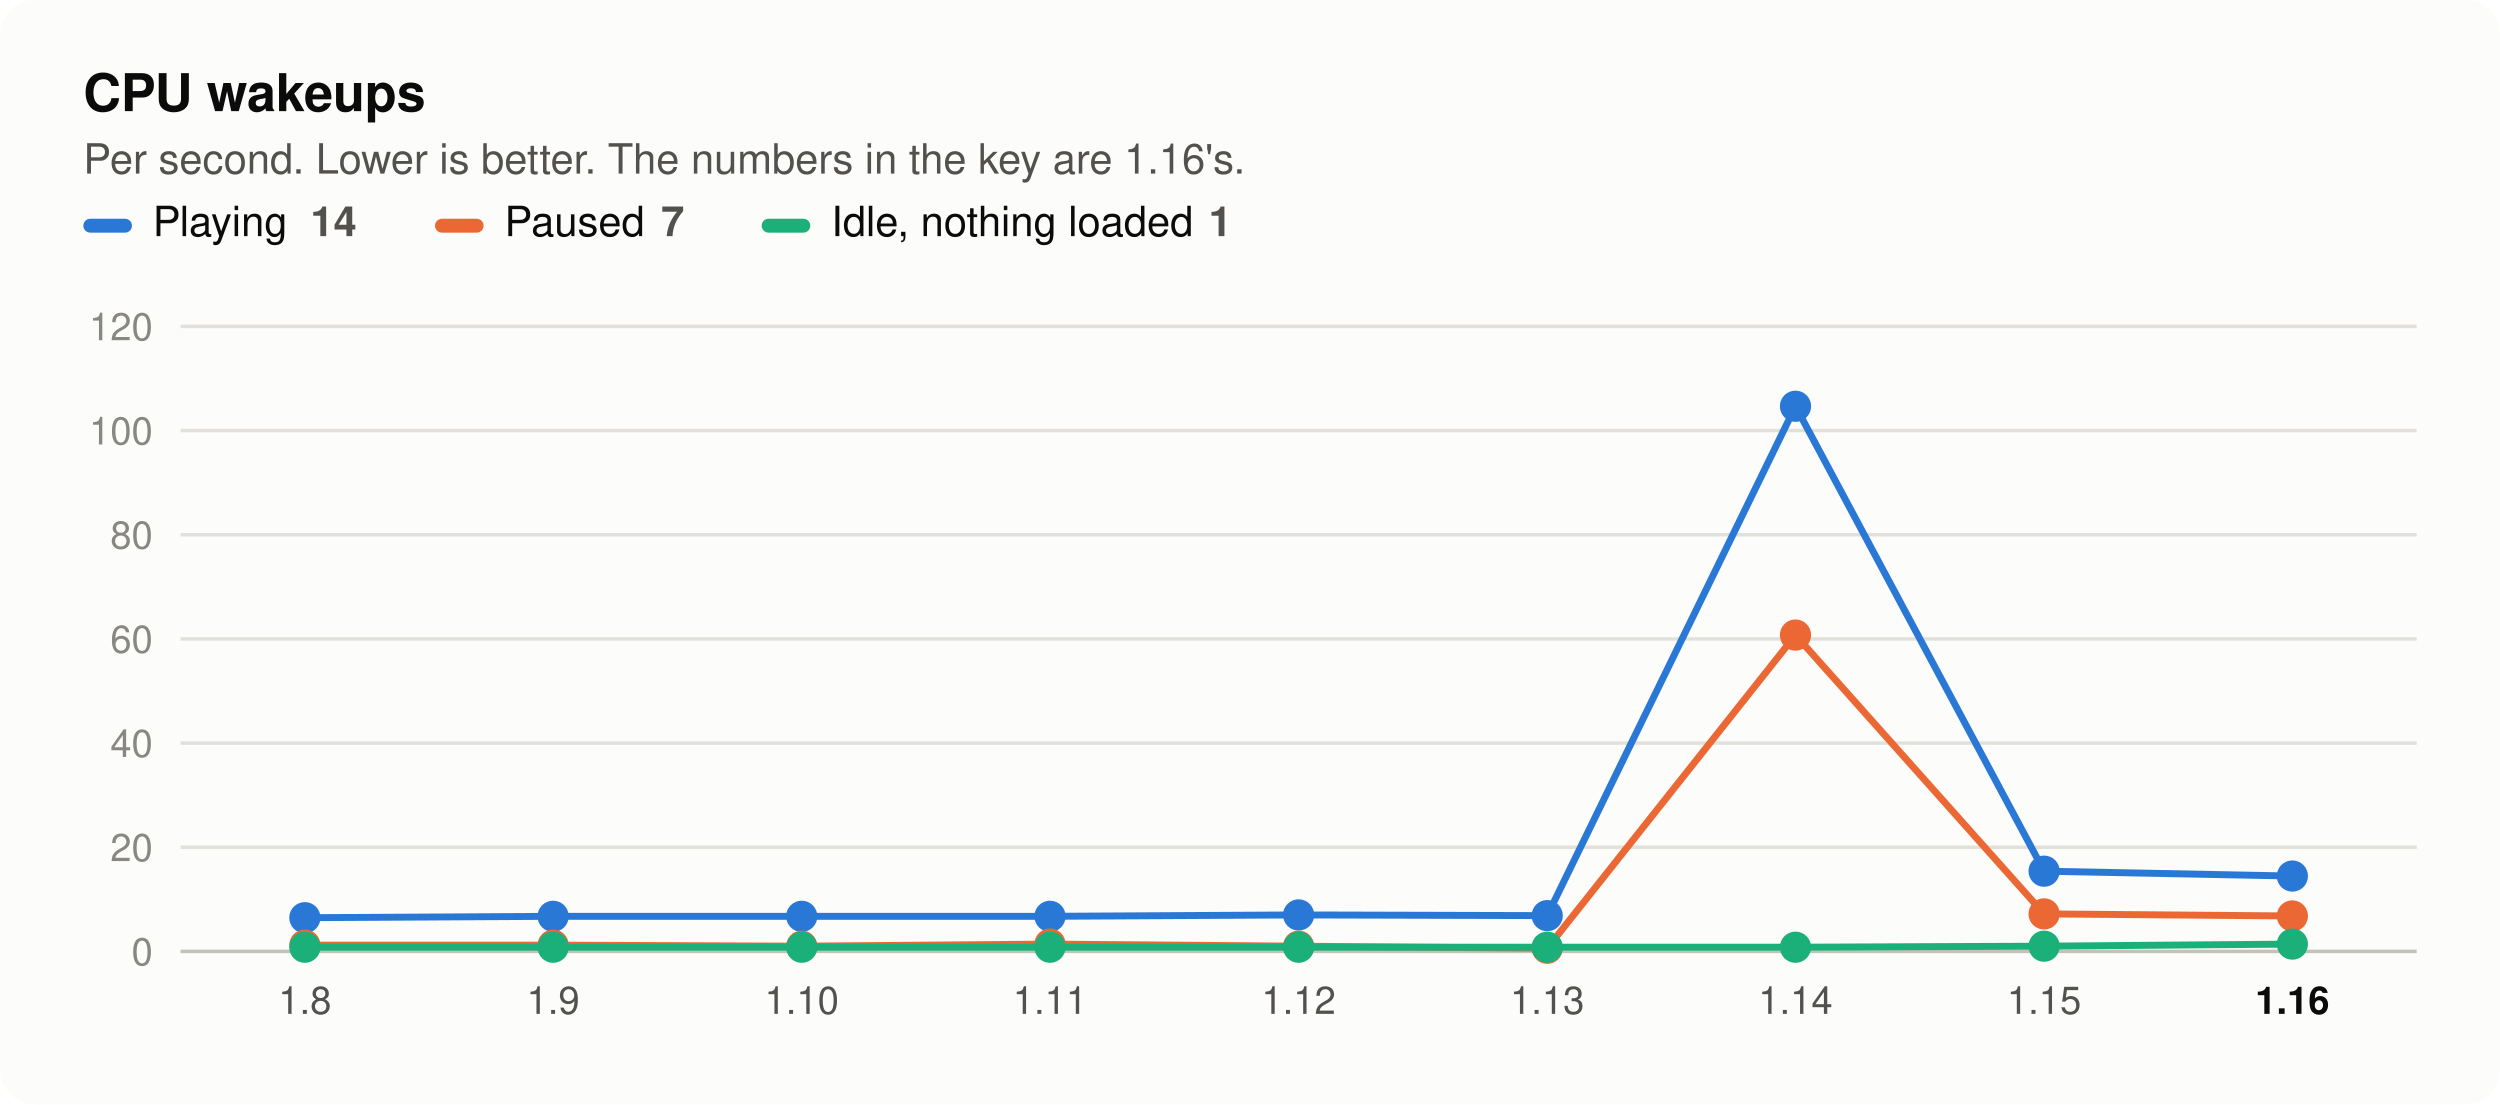
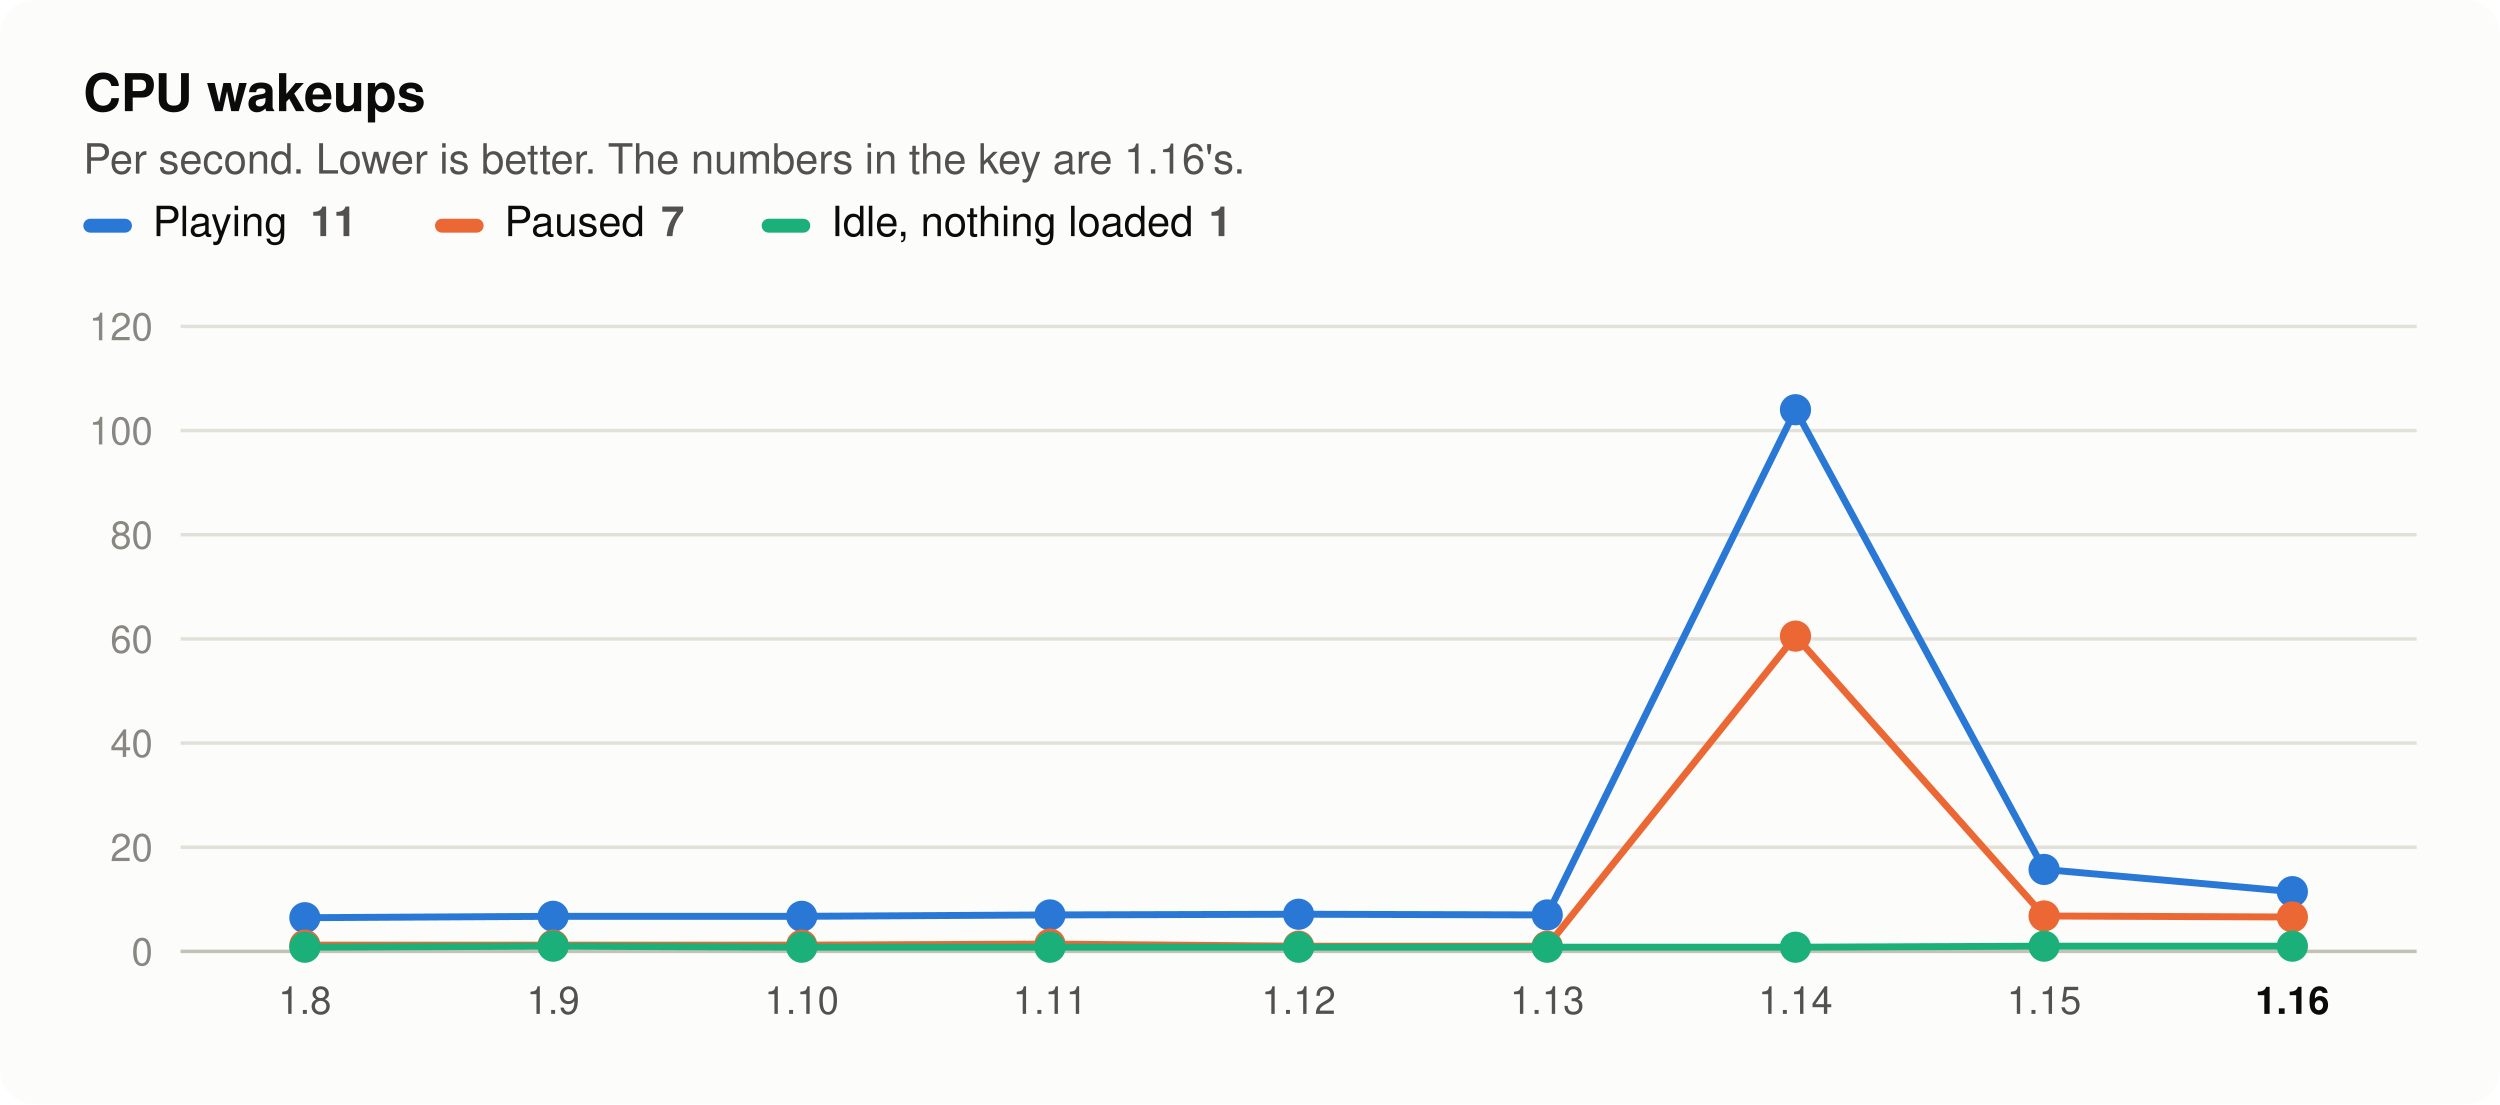
<svg xmlns="http://www.w3.org/2000/svg" viewBox="0 0 720 318" width="720" height="318" font-family="-apple-system,BlinkMacSystemFont,'Segoe UI',Helvetica,Arial,sans-serif" role="img" aria-label="CPU wakeups">
  <style>.bg{fill:#fcfcfb}.t{fill:#0b0b0b}.m{fill:#52514e}.q{fill:#898781}.box{fill:#f0efec}.g{stroke:#e1e0d9}.a{stroke:#c3c2b7}.k{stroke:#b9b8b2}.ring{stroke:#fcfcfb}.s0{fill:#2a78d6;stroke:#2a78d6}.s1{fill:#eb6834;stroke:#eb6834}.s2{fill:#1baf7a;stroke:#1baf7a}@media (prefers-color-scheme:dark){.bg{fill:#1a1a19}.t{fill:#f0efec}.m{fill:#c3c2b7}.q{fill:#898781}.box{fill:#262624}.g{stroke:#2c2c2a}.a{stroke:#383835}.k{stroke:#55554f}.ring{stroke:#1a1a19}.s0{fill:#3987e5;stroke:#3987e5}.s1{fill:#d95926;stroke:#d95926}.s2{fill:#199e70;stroke:#199e70}}text{font-variant-numeric:tabular-nums}.ln{fill:none;stroke-linejoin:round;stroke-linecap:round}rect.s0,rect.s1,rect.s2,rect.s3,rect.s4,rect.s5,rect.s6,rect.s7,rect.sg{stroke:none}</style>
  <rect class="bg" width="720" height="318" rx="10" />
  <text class="t" x="24.0" y="32.0" font-size="15" text-anchor="start" font-weight="600">CPU wakeups</text>
  <text class="m" x="24.0" y="50.0" font-size="12" text-anchor="start">Per second. Lower is better. The numbers in the key are 1.16's.</text>
  <rect class="s0" x="24" y="63.0" width="14" height="4" rx="2" />
  <text class="t" x="44.0" y="68.0" font-size="12" text-anchor="start">Playing</text>
-   <text class="m" x="89.4" y="68.0" font-size="12" text-anchor="start" font-weight="600">14</text>
+   <text class="m" x="89.4" y="68.0" font-size="12" text-anchor="start" font-weight="600">11</text>
  <rect class="s1" x="125.28" y="63.0" width="14" height="4" rx="2" />
  <text class="t" x="145.3" y="68.0" font-size="12" text-anchor="start">Paused</text>
  <text class="m" x="190.4" y="68.0" font-size="12" text-anchor="start" font-weight="600">7</text>
  <rect class="s2" x="219.36" y="63.0" width="14" height="4" rx="2" />
  <text class="t" x="239.4" y="68.0" font-size="12" text-anchor="start">Idle, nothing loaded</text>
  <text class="m" x="348.1" y="68.0" font-size="12" text-anchor="start" font-weight="600">1</text>
  <line class="a" x1="52.0" y1="274.0" x2="696.0" y2="274.0" stroke-width="1" />
  <text class="q" x="44.0" y="278.0" font-size="11" text-anchor="end">0</text>
  <line class="g" x1="52.0" y1="244.0" x2="696.0" y2="244.0" stroke-width="1" />
  <text class="q" x="44.0" y="248.0" font-size="11" text-anchor="end">20</text>
  <line class="g" x1="52.0" y1="214.0" x2="696.0" y2="214.0" stroke-width="1" />
  <text class="q" x="44.0" y="218.0" font-size="11" text-anchor="end">40</text>
  <line class="g" x1="52.0" y1="184.0" x2="696.0" y2="184.0" stroke-width="1" />
  <text class="q" x="44.0" y="188.0" font-size="11" text-anchor="end">60</text>
  <line class="g" x1="52.0" y1="154.0" x2="696.0" y2="154.0" stroke-width="1" />
  <text class="q" x="44.0" y="158.0" font-size="11" text-anchor="end">80</text>
  <line class="g" x1="52.0" y1="124.0" x2="696.0" y2="124.0" stroke-width="1" />
  <text class="q" x="44.0" y="128.0" font-size="11" text-anchor="end">100</text>
  <line class="g" x1="52.0" y1="94.0" x2="696.0" y2="94.0" stroke-width="1" />
  <text class="q" x="44.0" y="98.0" font-size="11" text-anchor="end">120</text>
  <text class="m" x="87.8" y="292.0" font-size="11" text-anchor="middle">1.8</text>
  <text class="m" x="159.3" y="292.0" font-size="11" text-anchor="middle">1.9</text>
  <text class="m" x="230.9" y="292.0" font-size="11" text-anchor="middle">1.10</text>
  <text class="m" x="302.4" y="292.0" font-size="11" text-anchor="middle">1.11</text>
  <text class="m" x="374.0" y="292.0" font-size="11" text-anchor="middle">1.12</text>
  <text class="m" x="445.6" y="292.0" font-size="11" text-anchor="middle">1.13</text>
  <text class="m" x="517.1" y="292.0" font-size="11" text-anchor="middle">1.14</text>
  <text class="m" x="588.7" y="292.0" font-size="11" text-anchor="middle">1.15</text>
  <text class="t" x="660.2" y="292.0" font-size="11" text-anchor="middle" font-weight="600">1.16</text>
-   <path class="ln s0" stroke-width="2" d="M87.8,264.3 L159.3,263.9 L230.9,263.9 L302.4,263.9 L374.0,263.5 L445.6,263.7 L517.1,117.0 L588.7,250.9 L660.2,252.3" />
+   <path class="ln s0" stroke-width="2" d="M87.8,264.3 L159.3,263.9 L230.9,263.9 L302.4,263.5 L374.0,263.3 L445.6,263.5 L517.1,118.0 L588.7,250.4 L660.2,256.8" />
  <circle class="s0 ring" cx="87.8" cy="264.3" r="3.5" stroke-width="2" />
  <circle class="s0 ring" cx="159.3" cy="263.9" r="3.5" stroke-width="2" />
  <circle class="s0 ring" cx="230.9" cy="263.9" r="3.5" stroke-width="2" />
-   <circle class="s0 ring" cx="302.4" cy="263.9" r="3.5" stroke-width="2" />
-   <circle class="s0 ring" cx="374.0" cy="263.5" r="3.5" stroke-width="2" />
-   <circle class="s0 ring" cx="445.6" cy="263.7" r="3.5" stroke-width="2" />
-   <circle class="s0 ring" cx="517.1" cy="117.0" r="3.5" stroke-width="2" />
-   <circle class="s0 ring" cx="588.7" cy="250.9" r="3.5" stroke-width="2" />
-   <circle class="s0 ring" cx="660.2" cy="252.3" r="3.5" stroke-width="2" />
-   <path class="ln s1" stroke-width="2" d="M87.8,272.2 L159.3,272.2 L230.9,272.5 L302.4,271.9 L374.0,272.5 L445.6,273.1 L517.1,182.9 L588.7,263.2 L660.2,263.8" />
+   <circle class="s0 ring" cx="302.4" cy="263.5" r="3.5" stroke-width="2" />
+   <circle class="s0 ring" cx="374.0" cy="263.3" r="3.5" stroke-width="2" />
+   <circle class="s0 ring" cx="445.6" cy="263.5" r="3.5" stroke-width="2" />
+   <circle class="s0 ring" cx="517.1" cy="118.0" r="3.5" stroke-width="2" />
+   <circle class="s0 ring" cx="588.7" cy="250.4" r="3.5" stroke-width="2" />
+   <circle class="s0 ring" cx="660.2" cy="256.8" r="3.5" stroke-width="2" />
+   <path class="ln s1" stroke-width="2" d="M87.8,272.2 L159.3,272.2 L230.9,272.2 L302.4,271.9 L374.0,272.5 L445.6,272.5 L517.1,183.2 L588.7,263.8 L660.2,264.1" />
  <circle class="s1 ring" cx="87.8" cy="272.2" r="3.5" stroke-width="2" />
  <circle class="s1 ring" cx="159.3" cy="272.2" r="3.5" stroke-width="2" />
-   <circle class="s1 ring" cx="230.9" cy="272.5" r="3.5" stroke-width="2" />
+   <circle class="s1 ring" cx="230.9" cy="272.2" r="3.5" stroke-width="2" />
  <circle class="s1 ring" cx="302.4" cy="271.9" r="3.5" stroke-width="2" />
  <circle class="s1 ring" cx="374.0" cy="272.5" r="3.5" stroke-width="2" />
-   <circle class="s1 ring" cx="445.6" cy="273.1" r="3.5" stroke-width="2" />
-   <circle class="s1 ring" cx="517.1" cy="182.9" r="3.5" stroke-width="2" />
-   <circle class="s1 ring" cx="588.7" cy="263.2" r="3.5" stroke-width="2" />
-   <circle class="s1 ring" cx="660.2" cy="263.8" r="3.5" stroke-width="2" />
-   <path class="ln s2" stroke-width="2" d="M87.8,272.8 L159.3,272.8 L230.9,272.8 L302.4,272.8 L374.0,272.8 L445.6,272.8 L517.1,272.8 L588.7,272.5 L660.2,271.9" />
+   <circle class="s1 ring" cx="445.6" cy="272.5" r="3.5" stroke-width="2" />
+   <circle class="s1 ring" cx="517.1" cy="183.2" r="3.5" stroke-width="2" />
+   <circle class="s1 ring" cx="588.7" cy="263.8" r="3.5" stroke-width="2" />
+   <circle class="s1 ring" cx="660.2" cy="264.1" r="3.5" stroke-width="2" />
+   <path class="ln s2" stroke-width="2" d="M87.8,272.8 L159.3,272.5 L230.9,272.8 L302.4,272.8 L374.0,272.8 L445.6,272.8 L517.1,272.8 L588.7,272.5 L660.2,272.5" />
  <circle class="s2 ring" cx="87.8" cy="272.8" r="3.5" stroke-width="2" />
-   <circle class="s2 ring" cx="159.3" cy="272.8" r="3.5" stroke-width="2" />
+   <circle class="s2 ring" cx="159.3" cy="272.5" r="3.5" stroke-width="2" />
  <circle class="s2 ring" cx="230.9" cy="272.8" r="3.5" stroke-width="2" />
  <circle class="s2 ring" cx="302.4" cy="272.8" r="3.5" stroke-width="2" />
  <circle class="s2 ring" cx="374.0" cy="272.8" r="3.5" stroke-width="2" />
  <circle class="s2 ring" cx="445.6" cy="272.8" r="3.5" stroke-width="2" />
  <circle class="s2 ring" cx="517.1" cy="272.8" r="3.5" stroke-width="2" />
  <circle class="s2 ring" cx="588.7" cy="272.5" r="3.5" stroke-width="2" />
-   <circle class="s2 ring" cx="660.2" cy="271.9" r="3.5" stroke-width="2" />
+   <circle class="s2 ring" cx="660.2" cy="272.5" r="3.5" stroke-width="2" />
</svg>
